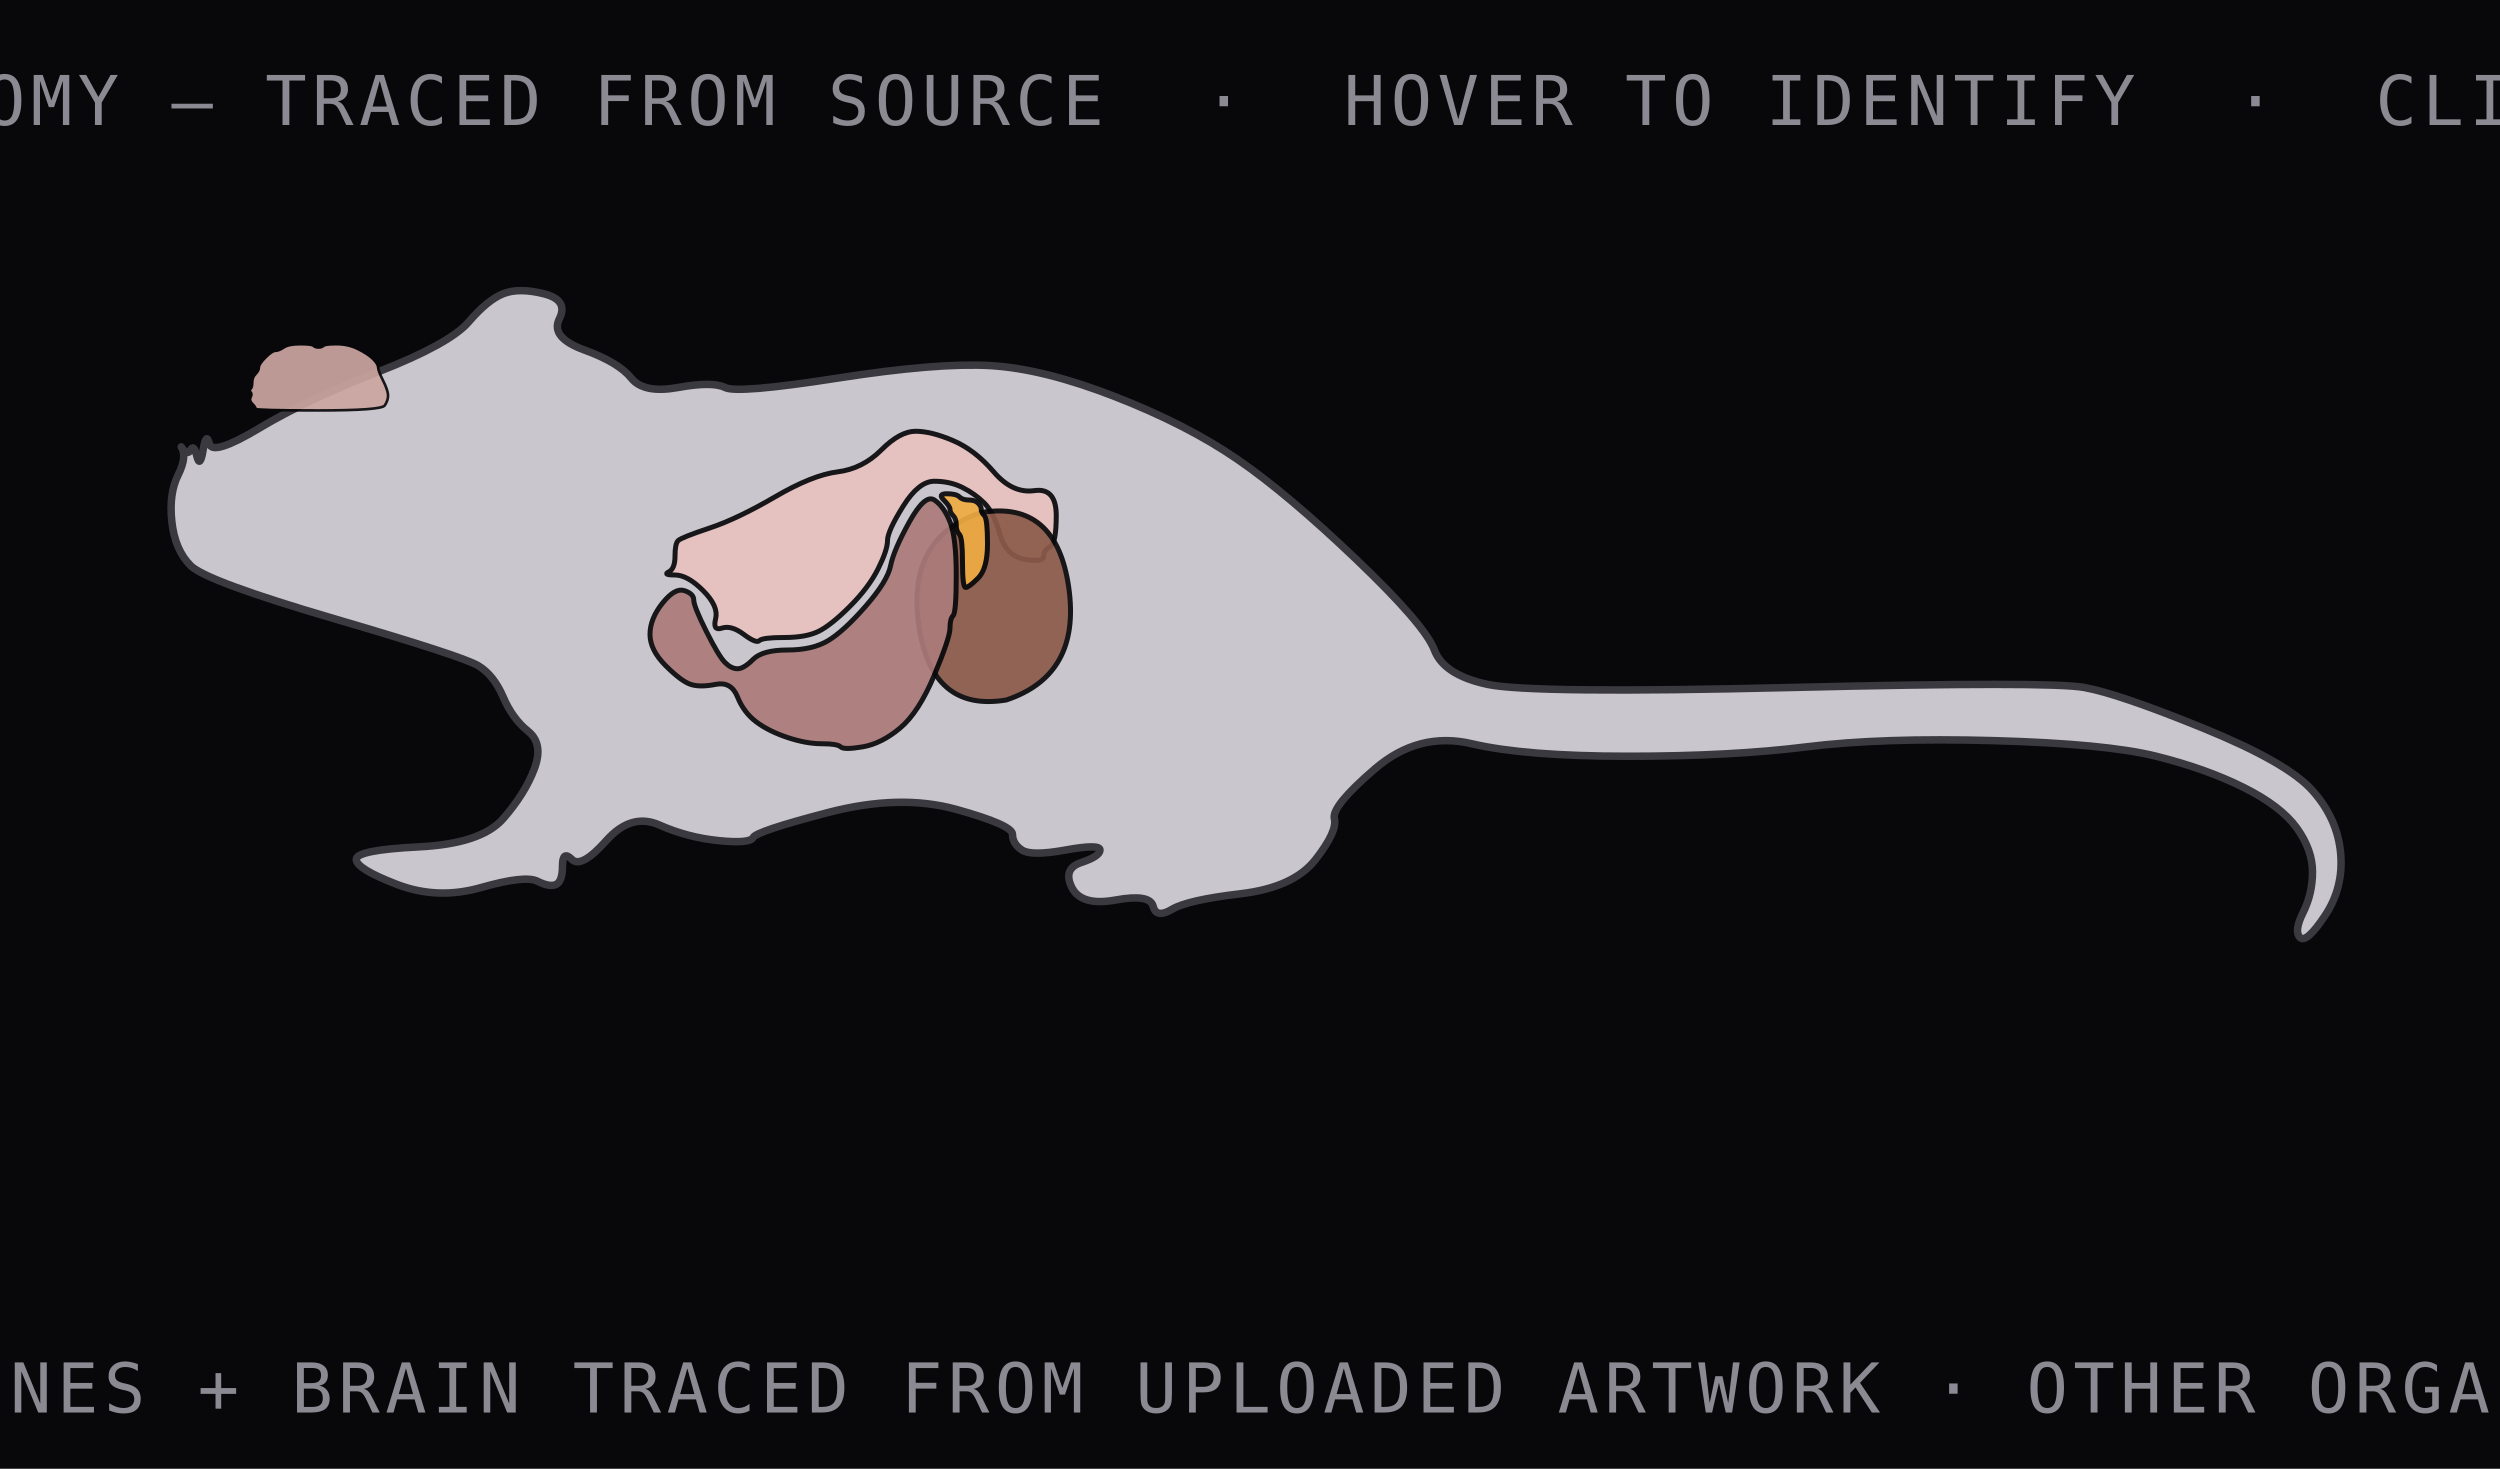
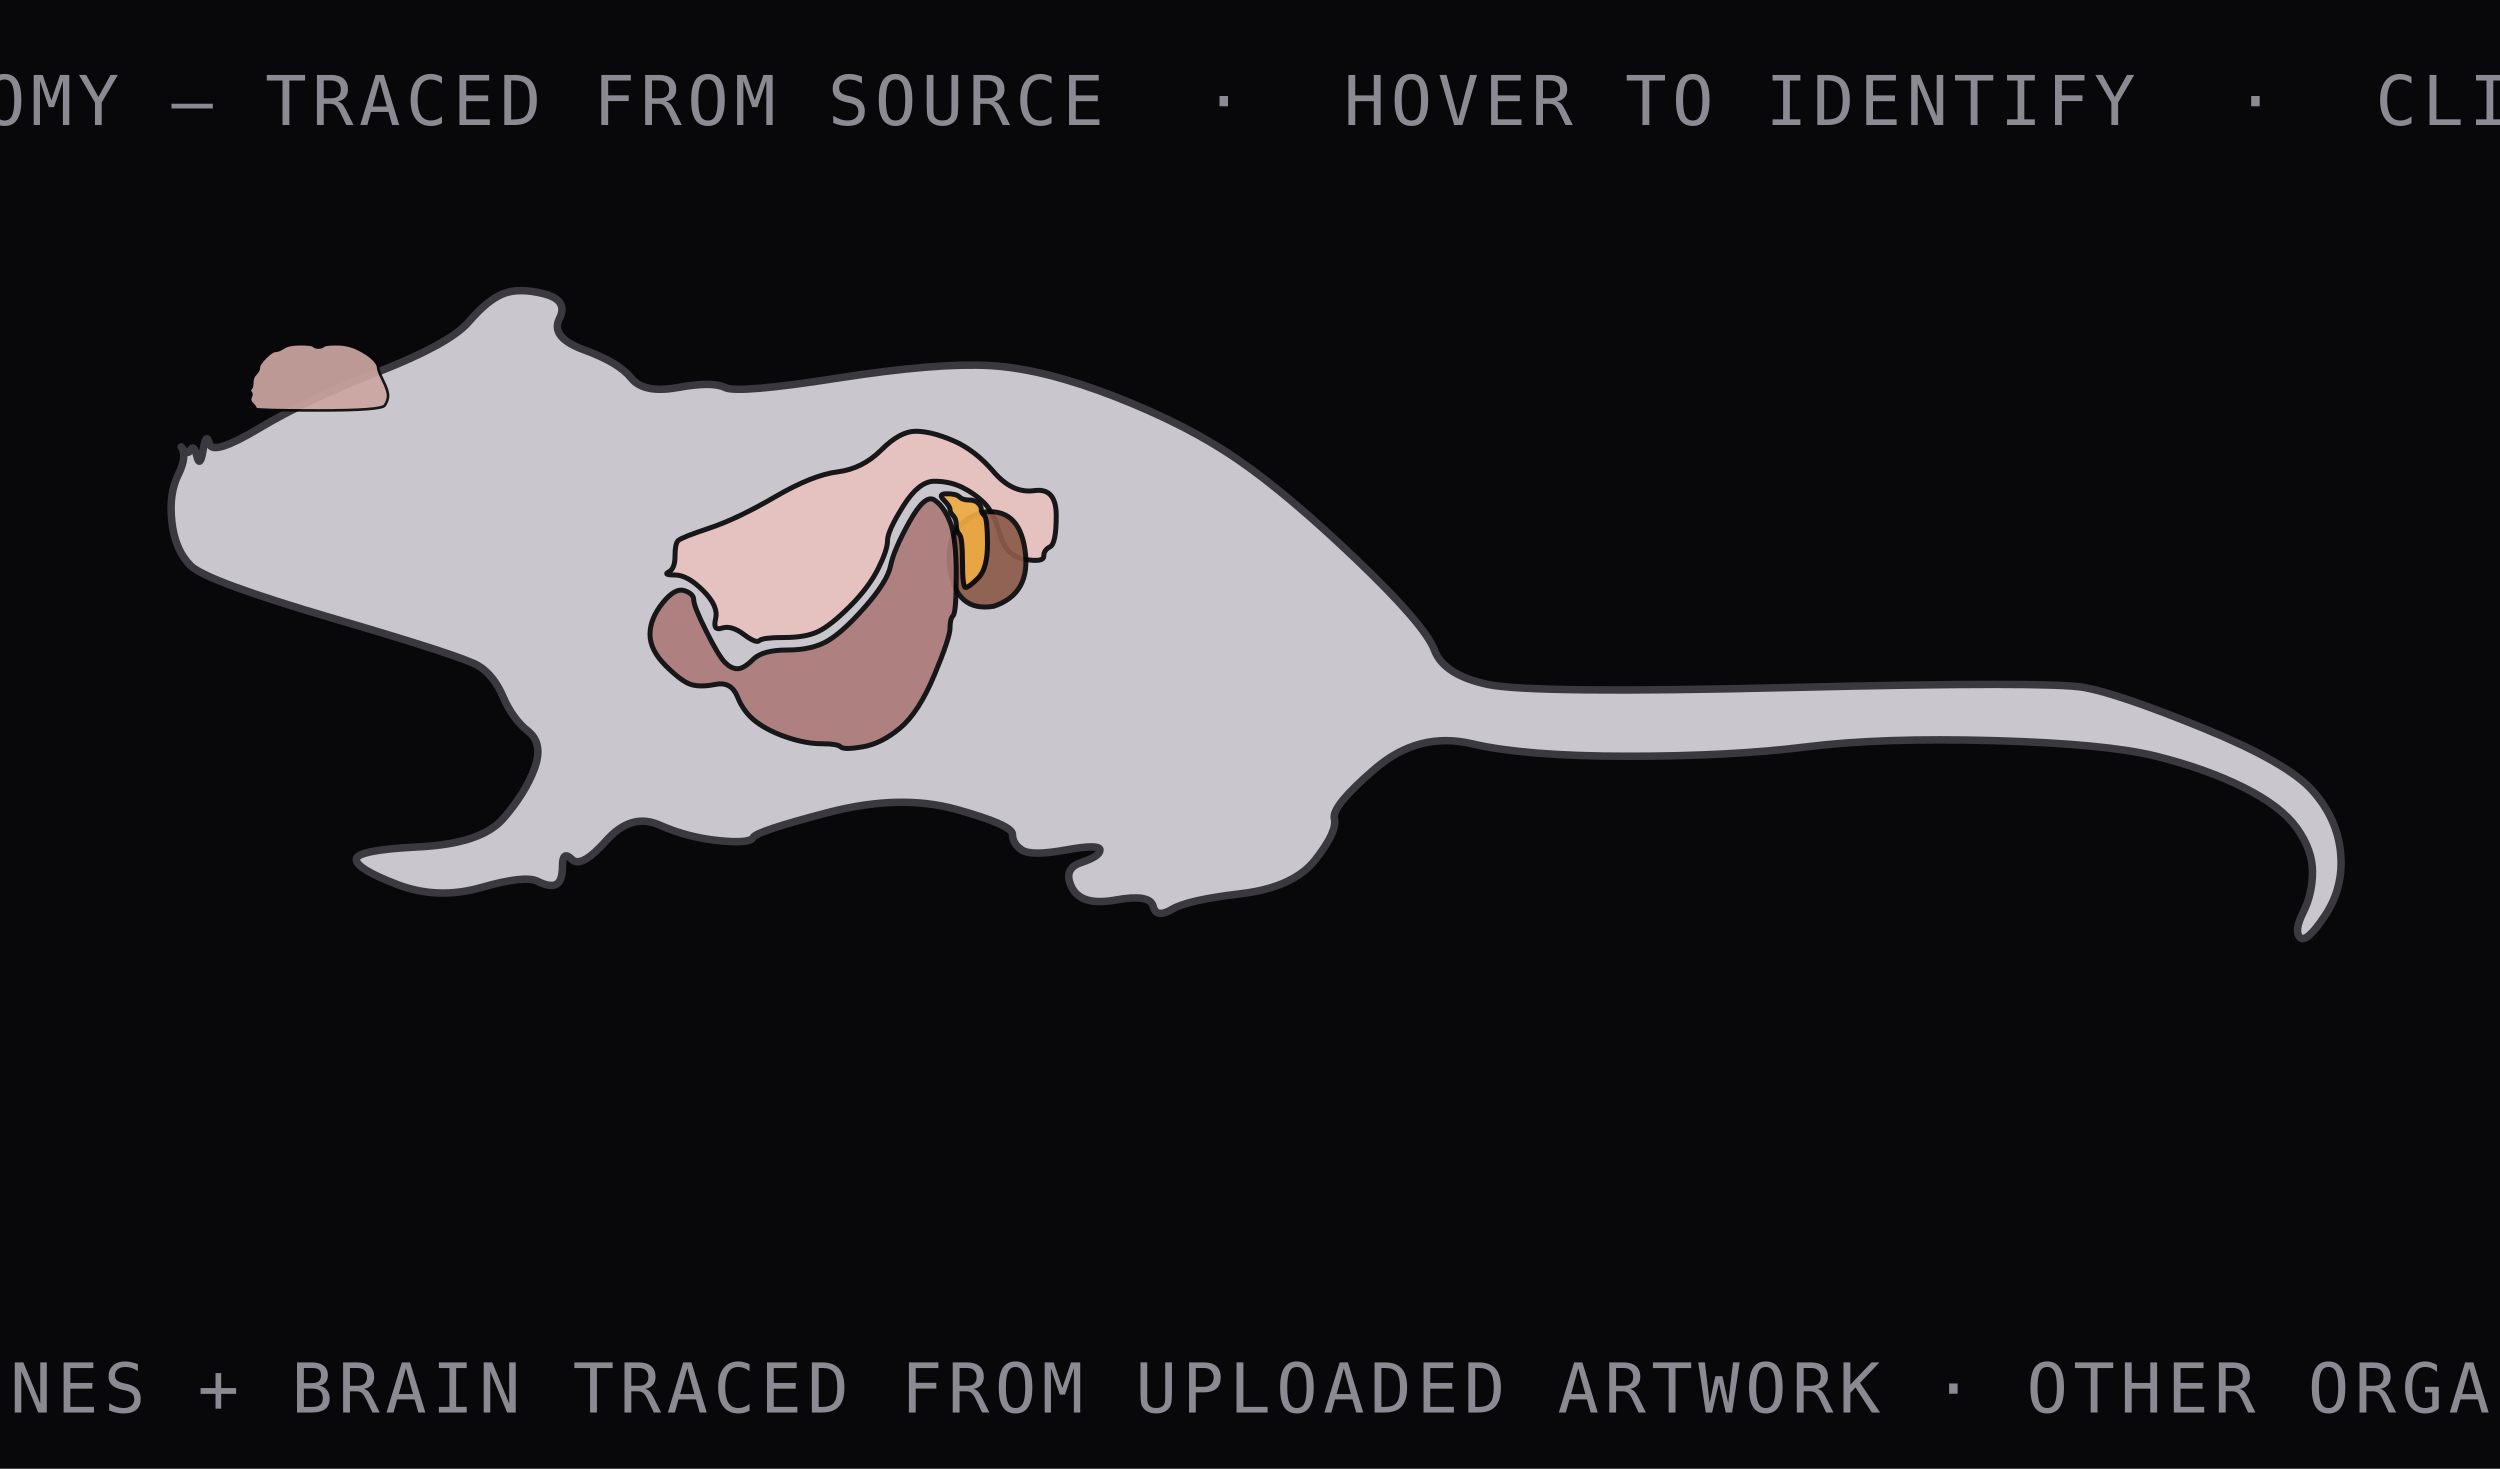
<svg xmlns="http://www.w3.org/2000/svg" viewBox="0 0 400 235" font-family="'IBM Plex Mono', monospace">
  <defs>
    <style>
      .bg { fill:#08080a; }
      .caption { fill:#8B8A93; font-size:11px; letter-spacing:.08em; }
      .caption .accent { fill:#E39BB8; }

      .silhouette { fill:#c9c7cd; stroke:#3a393f; stroke-width:1.2; }

      .organ { stroke:#08080a; stroke-width:0.8; cursor:pointer; opacity:0.92; transform-box: fill-box; transform-origin: center; transition: transform .15s ease, opacity .15s, filter .15s; }
      .organ-group:hover .organ { opacity:1; filter:brightness(1.35) saturate(1.25); transform: scale(1.12); }

      .tooltip { opacity:0; pointer-events:none; transition:opacity .15s ease; }
      .organ-group:hover .tooltip { opacity:1; }
      .tooltip rect { fill:#111114; stroke:#333238; stroke-width:0.6; rx:2.5; }
      .tooltip text { fill:#ECEAE6; font-size:7.5px; font-weight:500; }
      .tooltip .sub { fill:#8B8A93; font-size:5.5px; letter-spacing:.04em; }
    </style>
  </defs>
  <rect class="bg" x="0" y="0" width="400" height="235" />
  <text x="200" y="20" text-anchor="middle" class="caption" font-size="10" letter-spacing="0.16em">
    <tspan class="accent">◆</tspan>  MOUSE ANATOMY — TRACED FROM SOURCE  ·  HOVER TO IDENTIFY  ·  CLICK TO EXPLORE
  </text>
  <g transform="translate(20,40)">
    <path class="silhouette" d="M 9.0,31.5 Q 10.0,33.0 8.5,36.0 Q 7.0,39.0 7.5,43.5 Q 8.0,48.0 10.5,50.5 Q 13.0,53.0 33.5,59.0 Q 54.0,65.0 56.5,66.5 Q 59.0,68.0 60.5,71.5 Q 62.0,75.0 64.5,77.0 Q 67.0,79.0 65.5,83.0 Q 64.0,87.0 60.5,91.0 Q 57.0,95.0 47.0,95.5 Q 37.0,96.0 37.0,97.5 Q 37.0,99.0 43.5,101.5 Q 50.0,104.0 57.0,102.0 Q 64.0,100.0 66.0,101.0 Q 68.0,102.0 69.0,101.5 Q 70.0,101.0 70.0,98.5 Q 70.0,96.0 71.5,97.5 Q 73.0,99.0 77.0,94.5 Q 81.0,90.0 85.5,92.0 Q 90.0,94.0 95.0,94.5 Q 100.0,95.0 100.5,94.0 Q 101.0,93.0 112.5,90.0 Q 124.0,87.0 133.0,89.5 Q 142.0,92.0 142.0,93.5 Q 142.0,95.0 143.5,96.0 Q 145.0,97.0 150.5,96.0 Q 156.0,95.0 156.0,96.0 Q 156.0,97.0 153.0,98.0 Q 150.0,99.0 151.5,102.0 Q 153.0,105.0 158.5,104.0 Q 164.0,103.0 164.5,105.0 Q 165.0,107.0 167.5,105.5 Q 170.0,104.0 178.5,103.0 Q 187.0,102.0 190.5,97.5 Q 194.0,93.0 193.5,91.0 Q 193.0,89.0 200.0,83.0 Q 207.0,77.0 215.5,79.0 Q 224.0,81.0 240.5,81.0 Q 257.0,81.0 269.0,79.5 Q 281.0,78.0 299.0,78.5 Q 317.0,79.0 325.0,81.0 Q 333.0,83.0 339.0,86.0 Q 345.0,89.0 347.5,92.5 Q 350.0,96.0 350.0,99.5 Q 350.0,103.0 348.5,106.0 Q 347.0,109.0 348.0,110.0 Q 349.0,111.0 352.0,106.5 Q 355.0,102.0 354.5,96.5 Q 354.0,91.0 350.0,86.5 Q 346.0,82.0 332.5,76.5 Q 319.0,71.0 313.5,70.0 Q 308.0,69.0 266.5,70.0 Q 225.0,71.0 218.0,69.5 Q 211.0,68.0 209.5,64.0 Q 208.0,60.0 197.0,49.5 Q 186.0,39.0 178.0,33.5 Q 170.0,28.0 158.5,23.5 Q 147.0,19.0 138.5,18.5 Q 130.0,18.0 114.0,20.5 Q 98.0,23.0 96.0,22.0 Q 94.0,21.0 88.5,22.0 Q 83.0,23.0 81.0,20.5 Q 79.0,18.0 73.5,16.0 Q 68.0,14.0 69.5,11.0 Q 71.0,8.0 67.0,7.0 Q 63.0,6.0 60.5,7.0 Q 58.0,8.0 55.0,11.5 Q 52.0,15.0 40.5,19.5 Q 29.0,24.0 21.5,28.5 Q 14.0,33.0 13.5,31.0 Q 13.0,29.0 12.5,32.0 Q 12.0,35.0 11.5,33.0 Q 11.0,31.0 10.5,32.0 Q 10.0,33.0 9.0,31.5 Q 8.0,30.0 9.0,31.5 Z" />
    <a href="organ-data.html#intestines" target="_blank">
      <g class="organ-group" data-organ="intestines">
        <path class="organ" fill="#e7c0be" d="M 145.5,38.5 Q 142.0,39.0 139.0,35.5 Q 136.0,32.0 132.5,30.5 Q 129.0,29.0 126.5,29.0 Q 124.0,29.0 121.0,32.0 Q 118.0,35.0 114.0,35.5 Q 110.0,36.0 104.0,39.5 Q 98.0,43.0 93.5,44.5 Q 89.0,46.0 88.5,46.5 Q 88.0,47.0 88.0,49.0 Q 88.0,51.0 87.0,51.5 Q 86.0,52.0 88.0,52.0 Q 90.0,52.0 92.5,54.5 Q 95.0,57.0 94.5,59.0 Q 94.0,61.0 95.5,60.5 Q 97.0,60.0 99.0,61.5 Q 101.0,63.0 101.5,62.5 Q 102.0,62.0 105.5,62.0 Q 109.0,62.0 111.0,61.0 Q 113.0,60.0 116.0,57.0 Q 119.0,54.0 120.5,51.0 Q 122.0,48.0 122.0,46.5 Q 122.0,45.0 124.5,41.0 Q 127.0,37.0 129.5,37.0 Q 132.0,37.0 134.0,38.0 Q 136.0,39.0 137.5,40.5 Q 139.0,42.0 140.0,45.5 Q 141.0,49.0 144.0,49.5 Q 147.0,50.0 147.0,49.0 Q 147.0,48.0 148.0,47.5 Q 149.0,47.0 149.0,42.5 Q 149.0,38.0 145.5,38.5 Z" />
        <g class="tooltip" transform="translate(116,12)">
          <rect x="-27" y="-11" width="54" height="18" rx="2.5" />
          <text x="0" y="-1" text-anchor="middle">Intestines</text>
          <text x="0" y="6" text-anchor="middle" class="sub">DIGESTIVE</text>
        </g>
      </g>
    </a>
    <a href="organ-data.html#spleen" target="_blank">
      <g class="organ-group" data-organ="spleen">
-         <path class="organ" fill="#8B5A4A" d="M 137,42              Q149,40 151,54              Q153,68 141,72              Q129,74 127,60              Q125,46 137,42 Z" />
+         <path class="organ" fill="#8B5A4A" d="M 137,42          Q143,41 144,48          Q145,55 139,57          Q133,58 132,51          Q131,44 137,42 Z" />
        <g class="tooltip" transform="translate(170,40)">
          <rect x="-30" y="-11" width="50" height="18" rx="2.5" />
          <text x="0" y="-1" text-anchor="middle">Spleen</text>
          <text x="0" y="6" text-anchor="middle" class="sub">LYMPHOID</text>
        </g>
      </g>
    </a>
    <a href="organ-data.html#liver" target="_blank">
      <g class="organ-group" data-organ="liver">
        <path class="organ" fill="#ab7b7a" d="M 129.5,40.0 Q 128.0,39.0 125.5,43.5 Q 123.0,48.0 122.5,50.5 Q 122.0,53.0 118.5,57.0 Q 115.0,61.0 112.5,62.5 Q 110.0,64.0 106.0,64.0 Q 102.0,64.0 100.5,65.5 Q 99.0,67.0 98.0,67.0 Q 97.0,67.0 96.0,66.0 Q 95.0,65.0 93.0,61.0 Q 91.0,57.0 91.0,56.0 Q 91.0,55.0 89.5,54.5 Q 88.0,54.0 86.0,56.5 Q 84.0,59.0 84.0,61.5 Q 84.0,64.0 86.5,66.5 Q 89.0,69.0 90.5,69.5 Q 92.0,70.0 94.5,69.5 Q 97.0,69.0 98.0,71.5 Q 99.0,74.0 101.0,75.5 Q 103.0,77.0 106.0,78.0 Q 109.0,79.0 111.5,79.0 Q 114.0,79.0 114.5,79.5 Q 115.0,80.0 118.0,79.5 Q 121.0,79.0 124.0,76.5 Q 127.0,74.0 129.5,68.0 Q 132.0,62.0 132.0,60.5 Q 132.0,59.0 132.5,58.5 Q 133.0,58.0 133.0,52.0 Q 133.0,46.0 132.0,43.5 Q 131.0,41.0 129.5,40.0 Z" />
        <g class="tooltip" transform="translate(100,96)">
          <rect x="-24" y="-11" width="48" height="18" rx="2.5" />
          <text x="0" y="-1" text-anchor="middle">Liver</text>
          <text x="0" y="6" text-anchor="middle" class="sub">METABOLIC</text>
        </g>
      </g>
    </a>
    <a href="organ-data.html#pancreas" target="_blank">
      <g class="organ-group" data-organ="pancreas">
        <path class="organ" fill="#efab41" d="M 131.0,40.0 Q 132.0,41.0 132.0,41.5 Q 132.0,42.0 132.5,42.5 Q 133.0,43.0 133.0,44.0 Q 133.0,45.0 133.5,45.5 Q 134.0,46.0 134.0,50.0 Q 134.0,54.0 134.5,54.0 Q 135.0,54.0 136.5,52.5 Q 138.0,51.0 138.0,47.0 Q 138.0,43.0 137.5,42.5 Q 137.0,42.0 137.0,41.5 Q 137.0,41.0 136.5,40.5 Q 136.0,40.0 135.0,40.0 Q 134.0,40.0 133.5,39.5 Q 133.0,39.0 131.5,39.0 Q 130.0,39.0 131.0,40.0 Z" />
        <g class="tooltip" transform="translate(162,42)">
          <rect x="-30" y="-11" width="60" height="18" rx="2.5" />
          <text x="0" y="-1" text-anchor="middle">Pancreas</text>
          <text x="0" y="6" text-anchor="middle" class="sub">ENDOCRINE</text>
        </g>
      </g>
    </a>
    <a href="organ-data.html#brain" target="_blank">
      <g class="organ-group" data-organ="brain">
        <path class="organ" fill="#cba5a0" transform="translate(14,5) scale(0.53)" d="M 11.5,33.5 Q 12.0,34.0 11.5,35.0 Q 11.0,36.0 12.0,37.0 Q 13.0,38.0 13.0,38.5 Q 13.0,39.0 32.0,39.0 Q 51.0,39.0 52.0,37.5 Q 53.0,36.0 53.0,34.5 Q 53.0,33.0 51.5,30.0 Q 50.0,27.0 50.0,26.0 Q 50.0,25.0 48.5,23.5 Q 47.0,22.0 44.0,20.5 Q 41.0,19.0 37.5,19.0 Q 34.0,19.0 33.5,19.5 Q 33.0,20.0 32.0,20.0 Q 31.0,20.0 30.5,19.5 Q 30.0,19.0 26.5,19.0 Q 23.0,19.0 21.5,20.0 Q 20.0,21.0 19.0,21.0 Q 18.0,21.0 16.0,23.0 Q 14.0,25.0 14.0,26.0 Q 14.0,27.0 13.0,28.0 Q 12.0,29.0 12.0,30.5 Q 12.0,32.0 11.5,32.5 Q 11.0,33.0 11.5,33.5 Z" />
        <g class="tooltip" transform="translate(29,-10)">
          <rect x="-22" y="-11" width="44" height="18" rx="2.5" />
          <text x="0" y="-1" text-anchor="middle">Brain</text>
          <text x="0" y="6" text-anchor="middle" class="sub">CNS</text>
        </g>
      </g>
    </a>
  </g>
  <text x="200" y="226" text-anchor="middle" class="caption" font-size="8">
    SILHOUETTE + LIVER + PANCREAS + INTESTINES + BRAIN TRACED FROM UPLOADED ARTWORK · OTHER ORGANS NOT DISTINCTLY ILLUSTRATED IN SOURCE
  </text>
</svg>
